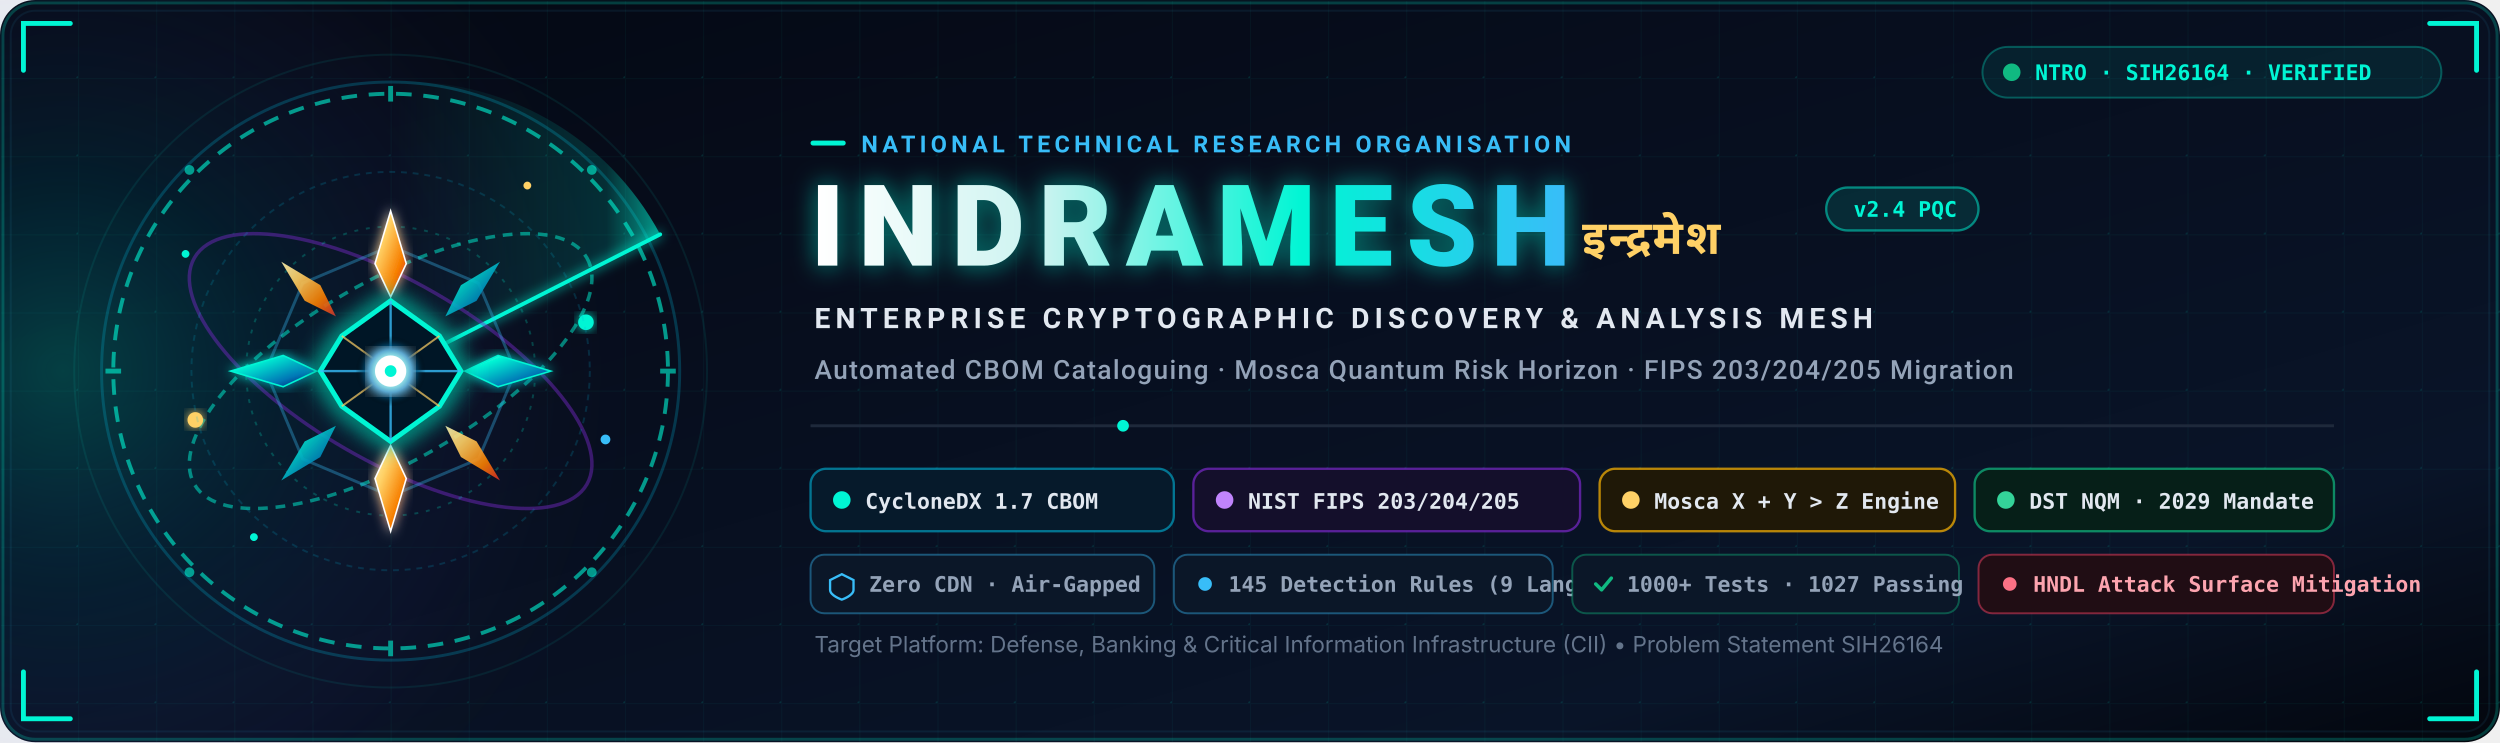
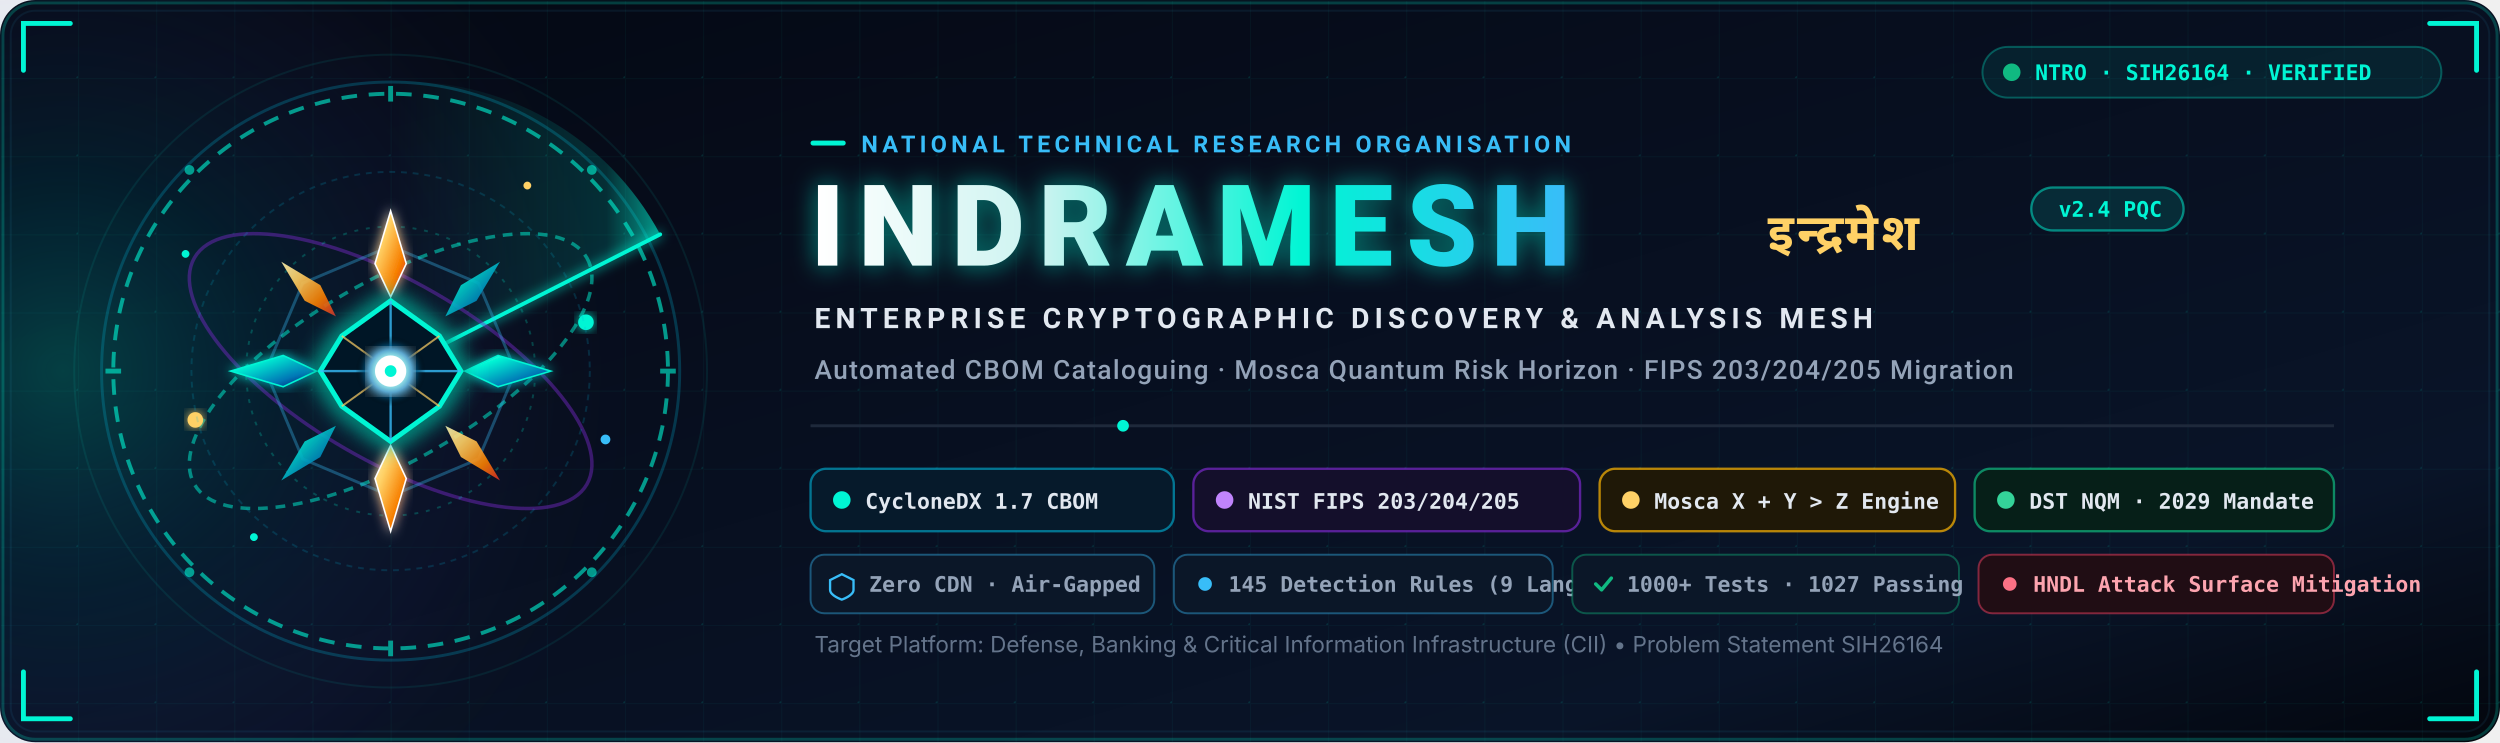
<svg xmlns="http://www.w3.org/2000/svg" viewBox="0 0 1280 380" width="100%" height="100%">
  <defs>
    <linearGradient id="bgGrad" x1="0%" y1="0%" x2="100%" y2="100%">
      <stop offset="0%" stop-color="#040812" />
      <stop offset="40%" stop-color="#070e1e" />
      <stop offset="80%" stop-color="#091428" />
      <stop offset="100%" stop-color="#03060d" />
    </linearGradient>
    <radialGradient id="cyberGlow" cx="20%" cy="50%" r="55%">
      <stop offset="0%" stop-color="#00f5d4" stop-opacity="0.22" />
      <stop offset="35%" stop-color="#00b4d8" stop-opacity="0.10" />
      <stop offset="70%" stop-color="#6366f1" stop-opacity="0.04" />
      <stop offset="100%" stop-color="#000000" stop-opacity="0" />
    </radialGradient>
    <radialGradient id="vajraCoreGlow" cx="50%" cy="50%" r="50%">
      <stop offset="0%" stop-color="#ffffff" />
      <stop offset="25%" stop-color="#00f5d4" />
      <stop offset="60%" stop-color="#0077b6" />
      <stop offset="100%" stop-color="#000000" stop-opacity="0" />
    </radialGradient>
    <linearGradient id="vajraGold" x1="0%" y1="0%" x2="100%" y2="100%">
      <stop offset="0%" stop-color="#fff3b0" />
      <stop offset="30%" stop-color="#ffd166" />
      <stop offset="70%" stop-color="#f77f00" />
      <stop offset="100%" stop-color="#d62828" />
    </linearGradient>
    <linearGradient id="vajraTeal" x1="0%" y1="0%" x2="100%" y2="100%">
      <stop offset="0%" stop-color="#e0fbfc" />
      <stop offset="25%" stop-color="#00f5d4" />
      <stop offset="70%" stop-color="#0077b6" />
      <stop offset="100%" stop-color="#03045e" />
    </linearGradient>
    <linearGradient id="textNeon" x1="0%" y1="0%" x2="100%" y2="0%">
      <stop offset="0%" stop-color="#ffffff" />
      <stop offset="30%" stop-color="#cbf3f0" />
      <stop offset="65%" stop-color="#00f5d4" />
      <stop offset="100%" stop-color="#38bdf8" />
    </linearGradient>
    <linearGradient id="accentOrange" x1="0%" y1="0%" x2="100%" y2="0%">
      <stop offset="0%" stop-color="#ff9e00" />
      <stop offset="100%" stop-color="#ff5400" />
    </linearGradient>
    <linearGradient id="radarSweepGrad" x1="0%" y1="0%" x2="100%" y2="0%">
      <stop offset="0%" stop-color="#00f5d4" stop-opacity="0" />
      <stop offset="80%" stop-color="#00f5d4" stop-opacity="0.15" />
      <stop offset="100%" stop-color="#00f5d4" stop-opacity="0.6" />
    </linearGradient>
    <filter id="glowFilter" x="-30%" y="-30%" width="160%" height="160%">
      <feGaussianBlur stdDeviation="6" result="blur" />
      <feMerge>
        <feMergeNode in="blur" />
        <feMergeNode in="blur" />
        <feMergeNode in="SourceGraphic" />
      </feMerge>
    </filter>
    <filter id="softGlow" x="-20%" y="-20%" width="140%" height="140%">
      <feGaussianBlur stdDeviation="3" result="blur" />
      <feMerge>
        <feMergeNode in="blur" />
        <feMergeNode in="SourceGraphic" />
      </feMerge>
    </filter>
    <pattern id="cyberGrid" width="40" height="40" patternUnits="userSpaceOnUse">
      <path d="M 40 0 L 0 0 0 40" fill="none" stroke="#00f5d4" stroke-opacity="0.04" stroke-width="1" />
      <circle cx="40" cy="40" r="1" fill="#00f5d4" fill-opacity="0.12" />
    </pattern>
  </defs>
  <style>
    /* ═══════════════════════════════════════════════════════════
       MICRO-ANIMATIONS (Pure SVG CSS Keyframes for GitHub Markdown)
       ═══════════════════════════════════════════════════════════ */
    @keyframes spinClockwise {
      from { transform: rotate(0deg); }
      to { transform: rotate(360deg); }
    }
    @keyframes spinCounter {
      from { transform: rotate(360deg); }
      to { transform: rotate(0deg); }
    }
    @keyframes radarSweep {
      from { transform: rotate(0deg); }
      to { transform: rotate(360deg); }
    }
    @keyframes pulseGlow {
      0%, 100% { opacity: 0.35; transform: scale(1); }
      50% { opacity: 0.85; transform: scale(1.08); }
    }
    @keyframes coreBreathe {
      0%, 100% { transform: scale(0.94); opacity: 0.75; }
      50% { transform: scale(1.06); opacity: 1; filter: drop-shadow(0 0 12px #00f5d4); }
    }
    @keyframes dashTravel {
      to { stroke-dashoffset: -120; }
    }
    @keyframes pillBreathe {
      0%, 100% { border-color: rgba(0, 245, 212, 0.3); }
      50% { border-color: rgba(0, 245, 212, 0.8); }
    }
    @keyframes waveShimmer {
      0% { transform: translateX(-100%); }
      100% { transform: translateX(200%); }
    }
    @keyframes liveStatusBlink {
      0%, 100% { opacity: 1; }
      50% { opacity: 0.25; }
    }
    @keyframes floatParticle {
      0%, 100% { transform: translateY(0px) translateX(0px); opacity: 0.3; }
      50% { transform: translateY(-8px) translateX(4px); opacity: 0.9; }
    }

    .anim-spin-cw {
      transform-box: view-box;
      transform-origin: 200px 190px;
      animation: spinClockwise 24s linear infinite;
    }
    .anim-spin-cw-fast {
      transform-box: view-box;
      transform-origin: 200px 190px;
      animation: spinClockwise 12s linear infinite;
    }
    .anim-spin-ccw {
      transform-box: view-box;
      transform-origin: 200px 190px;
      animation: spinCounter 18s linear infinite;
    }
    .anim-radar {
      transform-box: view-box;
      transform-origin: 200px 190px;
      animation: radarSweep 5s linear infinite;
    }
    .anim-pulse {
      transform-box: view-box;
      transform-origin: 200px 190px;
      animation: pulseGlow 3.5s ease-in-out infinite;
    }
    .anim-core {
      transform-box: view-box;
      transform-origin: 200px 190px;
      animation: coreBreathe 2.8s ease-in-out infinite;
    }
    .anim-dash {
      stroke-dasharray: 8 6;
      animation: dashTravel 6s linear infinite;
    }
    .anim-dash-fast {
      stroke-dasharray: 5 4;
      animation: dashTravel 3s linear infinite;
    }
    .anim-live-dot {
      animation: liveStatusBlink 1.4s ease-in-out infinite;
    }
    .anim-float-1 { animation: floatParticle 4s ease-in-out infinite; }
    .anim-float-2 { animation: floatParticle 5s ease-in-out infinite 1s; }
    .anim-float-3 { animation: floatParticle 6s ease-in-out infinite 2s; }

    /* Clean Fallback Typography */
    .brand-title {
      font-family: -apple-system, BlinkMacSystemFont, "Segoe UI", Roboto, "Helvetica Neue", Arial, sans-serif;
      font-weight: 900;
      letter-spacing: 0.12em;
    }
    .brand-subtitle {
      font-family: -apple-system, BlinkMacSystemFont, "Segoe UI", Roboto, "Helvetica Neue", Arial, sans-serif;
      font-weight: 700;
      letter-spacing: 0.18em;
    }
    .brand-tagline {
      font-family: -apple-system, BlinkMacSystemFont, "Segoe UI", Roboto, "Helvetica Neue", Arial, sans-serif;
      font-weight: 500;
      letter-spacing: 0.05em;
    }
    .mono-badge {
      font-family: "JetBrains Mono", Consolas, "SF Mono", "Fira Code", monospace;
      font-size: 11px;
      font-weight: 600;
    }
  </style>
  <rect width="1280" height="380" rx="18" fill="url(#bgGrad)" />
  <rect width="1280" height="380" rx="18" fill="url(#cyberGrid)" />
  <circle cx="200" cy="190" r="280" fill="url(#cyberGlow)" />
  <rect x="1.5" y="1.5" width="1277" height="377" rx="16.5" fill="none" stroke="#00f5d4" stroke-opacity="0.22" stroke-width="1.5" />
  <rect x="5.5" y="5.5" width="1269" height="369" rx="12.5" fill="none" stroke="#38bdf8" stroke-opacity="0.08" stroke-width="1" />
  <path d="M 12 36 L 12 12 L 36 12" fill="none" stroke="#00f5d4" stroke-width="2.5" stroke-linecap="round" />
  <path d="M 1268 36 L 1268 12 L 1244 12" fill="none" stroke="#00f5d4" stroke-width="2.5" stroke-linecap="round" />
  <path d="M 12 344 L 12 368 L 36 368" fill="none" stroke="#00f5d4" stroke-width="2.5" stroke-linecap="round" />
  <path d="M 1268 344 L 1268 368 L 1244 368" fill="none" stroke="#00f5d4" stroke-width="2.5" stroke-linecap="round" />
  <g transform="translate(1015, 24)">
    <rect width="235" height="26" rx="13" fill="#00f5d4" fill-opacity="0.08" stroke="#00f5d4" stroke-opacity="0.3" stroke-width="1" />
    <circle cx="15" cy="13" r="4.5" fill="#10b981" class="anim-live-dot" />
    <text x="27" y="17" fill="#00f5d4" class="mono-badge">NTRO · SIH26164 · VERIFIED</text>
  </g>
  <g id="EmblemSystem">
    <circle cx="200" cy="190" r="162" fill="none" stroke="#00f5d4" stroke-opacity="0.08" stroke-width="1" class="anim-pulse" />
    <circle cx="200" cy="190" r="148" fill="none" stroke="#00b4d8" stroke-opacity="0.25" stroke-width="1.5" />
    <g class="anim-spin-cw" opacity="0.6">
      <animateTransform attributeName="transform" type="rotate" from="0 200 190" to="360 200 190" dur="24s" repeatCount="indefinite" />
      <circle cx="200" cy="190" r="142" fill="none" stroke="#00f5d4" stroke-width="2" class="anim-dash" />
      <line x1="200" y1="44" x2="200" y2="52" stroke="#00f5d4" stroke-width="2.5" />
      <line x1="200" y1="328" x2="200" y2="336" stroke="#00f5d4" stroke-width="2.5" />
      <line x1="54" y1="190" x2="62" y2="190" stroke="#00f5d4" stroke-width="2.5" />
      <line x1="338" y1="190" x2="346" y2="190" stroke="#00f5d4" stroke-width="2.5" />
      <circle cx="97" cy="87" r="2.5" fill="#00f5d4" />
      <circle cx="303" cy="87" r="2.5" fill="#00f5d4" />
      <circle cx="97" cy="293" r="2.5" fill="#00f5d4" />
      <circle cx="303" cy="293" r="2.5" fill="#00f5d4" />
    </g>
    <g class="anim-radar">
      <animateTransform attributeName="transform" type="rotate" from="0 200 190" to="360 200 190" dur="5s" repeatCount="indefinite" />
      <path d="M 200 190 L 338 120 A 148 148 0 0 0 200 42 Z" fill="url(#radarSweepGrad)" />
      <line x1="200" y1="190" x2="338" y2="120" stroke="#00f5d4" stroke-width="2" stroke-linecap="round" filter="url(#softGlow)" />
    </g>
    <g class="anim-spin-ccw">
      <animateTransform attributeName="transform" type="rotate" from="360 200 190" to="0 200 190" dur="18s" repeatCount="indefinite" />
      <ellipse cx="200" cy="190" rx="116" ry="46" fill="none" stroke="#7928ca" stroke-opacity="0.45" stroke-width="1.8" transform="rotate(30 200 190)" />
      <ellipse cx="200" cy="190" rx="116" ry="46" fill="none" stroke="#00f5d4" stroke-opacity="0.5" stroke-width="1.8" class="anim-dash-fast" transform="rotate(-30 200 190)" />
      <circle cx="300" cy="165" r="4" fill="#00f5d4" filter="url(#softGlow)" />
      <circle cx="100" cy="215" r="4" fill="#ffd166" filter="url(#softGlow)" />
    </g>
    <circle cx="200" cy="190" r="102" fill="none" stroke="#00b4d8" stroke-opacity="0.18" stroke-dasharray="3 3" />
    <circle cx="200" cy="190" r="74" fill="none" stroke="#00f5d4" stroke-opacity="0.22" stroke-dasharray="2 4" />
    <g class="anim-spin-cw-fast" opacity="0.85">
      <animateTransform attributeName="transform" type="rotate" from="0 200 190" to="360 200 190" dur="12s" repeatCount="indefinite" />
      <polygon points="200,126 245,145 264,190 245,235 200,254 155,235 136,190 155,145" fill="none" stroke="#38bdf8" stroke-width="1.5" stroke-opacity="0.4" />
      <circle cx="200" cy="126" r="3" fill="#38bdf8" />
      <circle cx="264" cy="190" r="3" fill="#38bdf8" />
      <circle cx="200" cy="254" r="3" fill="#38bdf8" />
      <circle cx="136" cy="190" r="3" fill="#38bdf8" />
    </g>
    <g id="VajraEmblem" class="anim-core">
      <path d="M 200 108 L 208 135 L 200 152 L 192 135 Z" fill="url(#vajraGold)" stroke="#fff" stroke-width="0.8" filter="url(#softGlow)" />
      <path d="M 200 272 L 208 245 L 200 228 L 192 245 Z" fill="url(#vajraGold)" stroke="#fff" stroke-width="0.8" filter="url(#softGlow)" />
      <path d="M 282 190 L 255 198 L 238 190 L 255 182 Z" fill="url(#vajraTeal)" stroke="#00f5d4" stroke-width="0.8" filter="url(#softGlow)" />
      <path d="M 118 190 L 145 198 L 162 190 L 145 182 Z" fill="url(#vajraTeal)" stroke="#00f5d4" stroke-width="0.8" filter="url(#softGlow)" />
      <path d="M 256 134 L 244 154 L 228 162 L 236 146 Z" fill="url(#vajraTeal)" opacity="0.9" />
      <path d="M 256 246 L 236 234 L 228 218 L 244 226 Z" fill="url(#vajraGold)" opacity="0.9" />
      <path d="M 144 246 L 156 226 L 172 218 L 164 234 Z" fill="url(#vajraTeal)" opacity="0.9" />
      <path d="M 144 134 L 164 146 L 172 162 L 156 154 Z" fill="url(#vajraGold)" opacity="0.9" />
      <polygon points="200,154 225,172 236,190 225,208 200,226 175,208 164,190 175,172" fill="#061226" stroke="#00f5d4" stroke-width="2.5" filter="url(#glowFilter)" />
      <line x1="200" y1="154" x2="200" y2="226" stroke="#38bdf8" stroke-width="1.2" stroke-opacity="0.8" />
      <line x1="164" y1="190" x2="236" y2="190" stroke="#38bdf8" stroke-width="1.2" stroke-opacity="0.8" />
      <line x1="175" y1="172" x2="225" y2="208" stroke="#ffd166" stroke-width="1" stroke-opacity="0.7" />
      <line x1="175" y1="208" x2="225" y2="172" stroke="#ffd166" stroke-width="1" stroke-opacity="0.7" />
      <circle cx="200" cy="190" r="18" fill="url(#vajraCoreGlow)" />
      <circle cx="200" cy="190" r="8" fill="#ffffff" filter="url(#glowFilter)" />
      <circle cx="200" cy="190" r="3" fill="#00f5d4" />
    </g>
    <circle cx="95" cy="130" r="2" fill="#00f5d4" class="anim-float-1" />
    <circle cx="310" cy="225" r="2.5" fill="#38bdf8" class="anim-float-2" />
    <circle cx="270" cy="95" r="2" fill="#ffd166" class="anim-float-3" />
    <circle cx="130" cy="275" r="2" fill="#00f5d4" class="anim-float-2" />
  </g>
  <g id="TypographyAndBadges" transform="translate(415, 0)">
    <g transform="translate(0, 72)">
      <rect width="18" height="2.5" fill="#00f5d4" rx="1.2" />
      <text x="26" y="6" fill="#38bdf8" class="brand-subtitle" font-size="12" letter-spacing="0.22em">NATIONAL TECHNICAL RESEARCH ORGANISATION</text>
    </g>
    <g transform="translate(0, 136)">
      <text x="0" y="0" fill="#00f5d4" class="brand-title" font-size="58" filter="url(#glowFilter)" opacity="0.35">INDRAMESH</text>
      <text x="0" y="0" fill="url(#textNeon)" class="brand-title" font-size="58">INDRAMESH</text>
-       <text x="395" y="-6" fill="#ffd166" font-family="-apple-system, BlinkMacSystemFont, 'Segoe UI', 'Noto Sans Devanagari', sans-serif" font-size="24" font-weight="700" letter-spacing="0.05em">इन्द्रमेश</text>
-       <g transform="translate(520, -40)">
+       <text x="490" y="-8" fill="#ffd166" font-family="-apple-system, BlinkMacSystemFont, 'Segoe UI', 'Noto Sans Devanagari', sans-serif" font-size="26" font-weight="700" letter-spacing="0.06em">इन्द्रमेश</text>
+       <g transform="translate(625, -40)">
        <rect width="78" height="22" rx="11" fill="#00f5d4" fill-opacity="0.12" stroke="#00f5d4" stroke-opacity="0.5" stroke-width="1.2" />
        <text x="14" y="15" fill="#00f5d4" class="mono-badge" font-size="11">v2.4 PQC</text>
      </g>
    </g>
    <text x="2" y="168" fill="#e2e8f0" class="brand-subtitle" font-size="14.5" letter-spacing="0.14em">
      ENTERPRISE CRYPTOGRAPHIC DISCOVERY &amp; ANALYSIS MESH
    </text>
    <text x="2" y="194" fill="#94a3b8" class="brand-tagline" font-size="13.5">
      Automated CBOM Cataloguing · Mosca Quantum Risk Horizon · FIPS 203/204/205 Migration
    </text>
    <g transform="translate(0, 218)">
      <line x1="0" y1="0" x2="780" y2="0" stroke="#1e293b" stroke-width="1.5" />
      <line x1="0" y1="0" x2="160" y2="0" stroke="#00f5d4" stroke-width="2" stroke-linecap="round" filter="url(#softGlow)" />
      <circle cx="160" cy="0" r="3" fill="#00f5d4" />
    </g>
    <g transform="translate(0, 240)">
      <g transform="translate(0, 0)">
        <rect width="186" height="32" rx="8" fill="#061a2b" stroke="#00b4d8" stroke-width="1.2" stroke-opacity="0.6" />
        <circle cx="16" cy="16" r="4.5" fill="#00f5d4" />
        <text x="28" y="20.5" fill="#e2e8f0" class="mono-badge">CycloneDX 1.7 CBOM</text>
      </g>
      <g transform="translate(196, 0)">
        <rect width="198" height="32" rx="8" fill="#140f2b" stroke="#7928ca" stroke-width="1.2" stroke-opacity="0.7" />
        <circle cx="16" cy="16" r="4.5" fill="#c084fc" />
        <text x="28" y="20.5" fill="#e2e8f0" class="mono-badge">NIST FIPS 203/204/205</text>
      </g>
      <g transform="translate(404, 0)">
        <rect width="182" height="32" rx="8" fill="#1f1807" stroke="#ffb703" stroke-width="1.2" stroke-opacity="0.7" />
        <circle cx="16" cy="16" r="4.5" fill="#ffd166" />
        <text x="28" y="20.5" fill="#e2e8f0" class="mono-badge">Mosca X + Y &gt; Z Engine</text>
      </g>
      <g transform="translate(596, 0)">
        <rect width="184" height="32" rx="8" fill="#061f18" stroke="#10b981" stroke-width="1.2" stroke-opacity="0.7" />
        <circle cx="16" cy="16" r="4.5" fill="#34d399" />
        <text x="28" y="20.5" fill="#e2e8f0" class="mono-badge">DST NQM · 2029 Mandate</text>
      </g>
    </g>
    <g transform="translate(0, 284)">
      <g transform="translate(0, 0)">
        <rect width="176" height="30" rx="7" fill="#0b1728" stroke="#38bdf8" stroke-width="1" stroke-opacity="0.4" />
        <path d="M 16 10 L 22 13 L 22 18 C 22 21 16 23 16 23 C 16 23 10 21 10 18 L 10 13 Z" fill="none" stroke="#38bdf8" stroke-width="1.2" />
        <text x="30" y="19" fill="#94a3b8" class="mono-badge">Zero CDN · Air-Gapped</text>
      </g>
      <g transform="translate(186, 0)">
        <rect width="194" height="30" rx="7" fill="#0b1728" stroke="#38bdf8" stroke-width="1" stroke-opacity="0.4" />
        <circle cx="16" cy="15" r="3.5" fill="#38bdf8" />
        <text x="28" y="19" fill="#94a3b8" class="mono-badge">145 Detection Rules (9 Lang)</text>
      </g>
      <g transform="translate(390, 0)">
        <rect width="198" height="30" rx="7" fill="#0b1728" stroke="#10b981" stroke-width="1" stroke-opacity="0.4" />
        <path d="M 12 15 L 15 18 L 20 12" fill="none" stroke="#10b981" stroke-width="1.8" stroke-linecap="round" stroke-linejoin="round" />
        <text x="28" y="19" fill="#94a3b8" class="mono-badge">1000+ Tests · 1027 Passing</text>
      </g>
      <g transform="translate(598, 0)">
        <rect width="182" height="30" rx="7" fill="#200d14" stroke="#f43f5e" stroke-width="1" stroke-opacity="0.5" />
        <circle cx="16" cy="15" r="3.5" fill="#fb7185" />
        <text x="28" y="19" fill="#fda4af" class="mono-badge">HNDL Attack Surface Mitigation</text>
      </g>
    </g>
    <g transform="translate(2, 334)">
      <text x="0" y="0" fill="#64748b" font-family="-apple-system, BlinkMacSystemFont, sans-serif" font-size="11.5">
        Target Platform: Defense, Banking &amp; Critical Information Infrastructure (CII) • Problem Statement SIH26164
      </text>
    </g>
  </g>
</svg>
